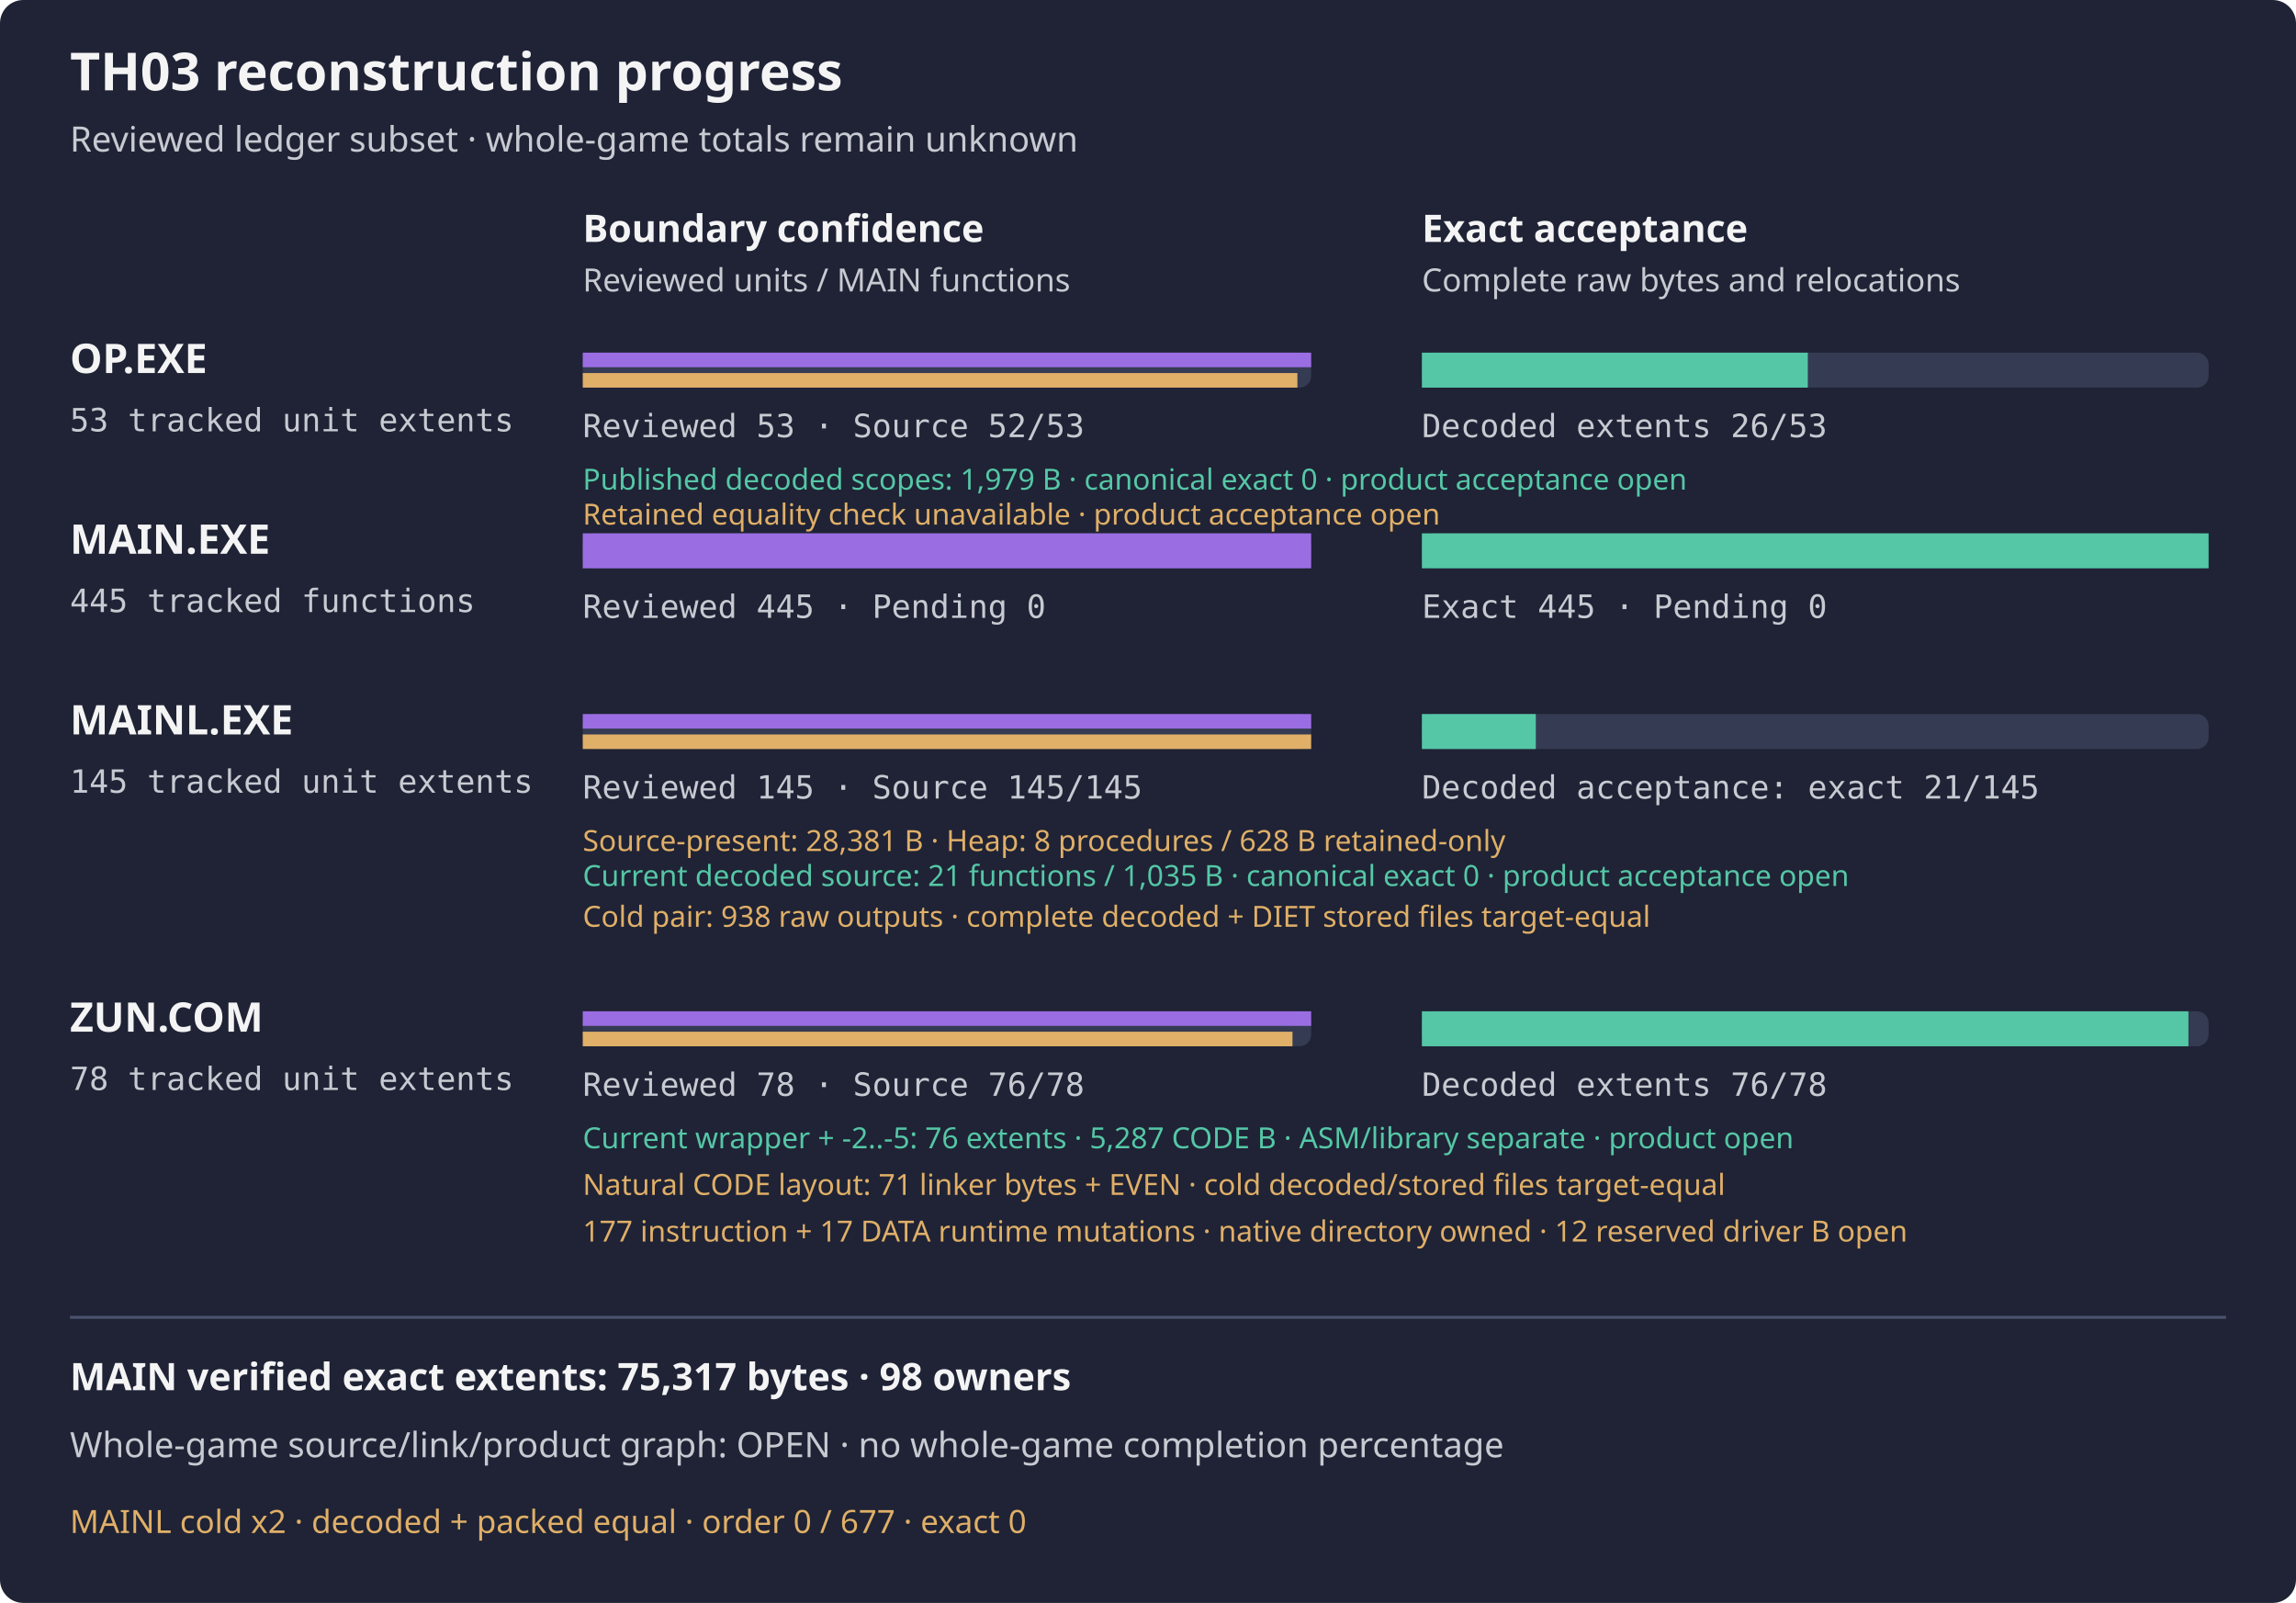
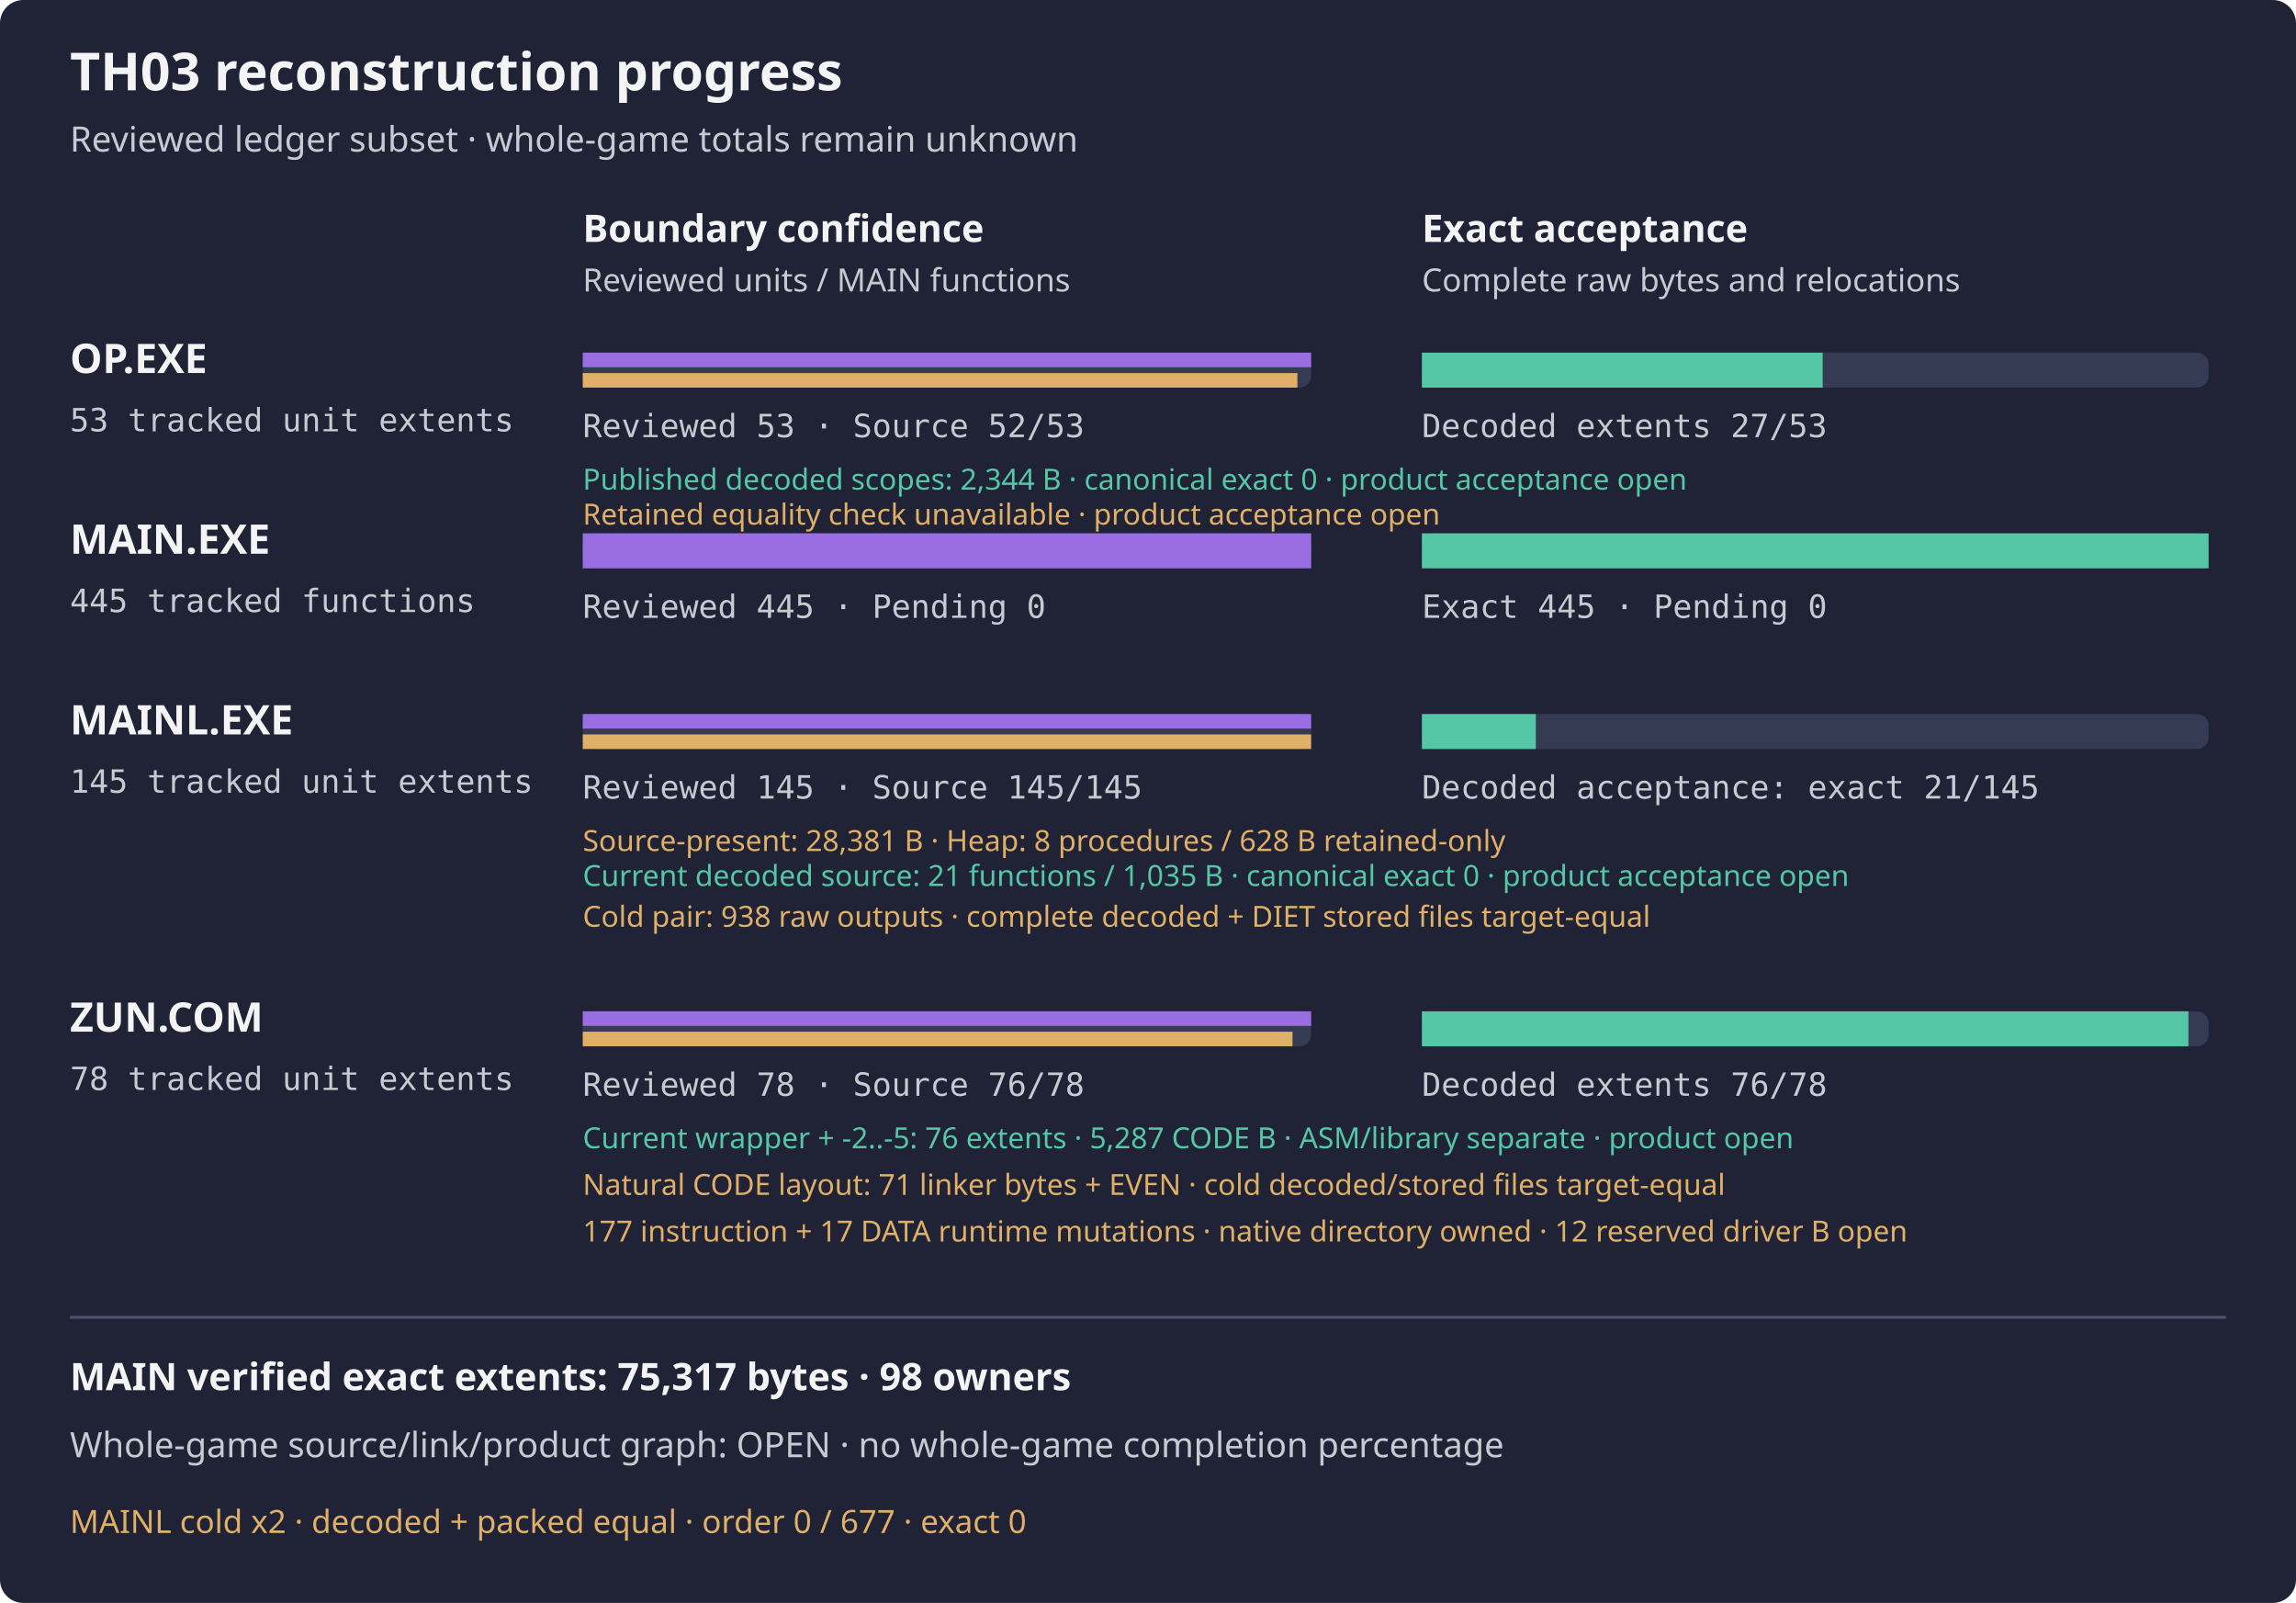
<svg xmlns="http://www.w3.org/2000/svg" width="788" height="550" viewBox="0 0 788 550" role="img" aria-label="TH03 reviewed subset reconstruction progress">
  <rect width="788" height="550" rx="8" fill="#1f2335" />
  <text x="24" y="31" fill="#f4f4f5" font-family="sans-serif" font-size="18" font-weight="600">TH03 reconstruction progress</text>
  <text x="24" y="52" fill="#c8cad2" font-family="sans-serif" font-size="12">Reviewed ledger subset · whole-game totals remain unknown</text>
  <text x="200" y="83" fill="#f4f4f5" font-family="sans-serif" font-size="13" font-weight="600">Boundary confidence</text>
  <text x="488" y="83" fill="#f4f4f5" font-family="sans-serif" font-size="13" font-weight="600">Exact acceptance</text>
  <text x="200" y="100" fill="#c8cad2" font-family="sans-serif" font-size="11">Reviewed units / MAIN functions</text>
  <text x="488" y="100" fill="#c8cad2" font-family="sans-serif" font-size="11">Complete raw bytes and relocations</text>
  <g aria-label="OP.EXE bars count tracked unit extents, not functions; source-present is not exact">
    <text x="24" y="128" fill="#f4f4f5" font-family="sans-serif" font-size="14" font-weight="600">OP.EXE</text>
    <text x="24" y="148" fill="#c8cad2" font-family="monospace" font-size="11">53 tracked unit extents</text>
    <rect x="200" y="121" width="250" height="12" rx="4" fill="#353b52" />
    <rect x="488" y="121" width="270" height="12" rx="4" fill="#353b52" />
    <rect x="200" y="121" width="250.00" height="5" fill="#9b6de3" />
    <rect x="200" y="128" width="245.28" height="5" fill="#e0af68" />
-     <rect x="488" y="121" width="132.45" height="12" fill="#55c7a6" />
+     <rect x="488" y="121" width="137.55" height="12" fill="#55c7a6" />
    <text x="200" y="150" fill="#c8cad2" font-family="monospace" font-size="11">Reviewed 53 · Source 52/53</text>
-     <text x="488" y="150" fill="#c8cad2" font-family="monospace" font-size="11">Decoded extents 26/53</text>
+     <text x="488" y="150" fill="#c8cad2" font-family="monospace" font-size="11">Decoded extents 27/53</text>
  </g>
-   <text x="200" y="168" fill="#55c7a6" font-family="sans-serif" font-size="10">Published decoded scopes: 1,979 B · canonical exact 0 · product acceptance open</text>
+   <text x="200" y="168" fill="#55c7a6" font-family="sans-serif" font-size="10">Published decoded scopes: 2,344 B · canonical exact 0 · product acceptance open</text>
  <text x="200" y="180" fill="#e0af68" font-family="sans-serif" font-size="10">Retained equality check unavailable · product acceptance open</text>
  <text x="24" y="190" fill="#f4f4f5" font-family="sans-serif" font-size="14" font-weight="600">MAIN.EXE</text>
  <text x="24" y="210" fill="#c8cad2" font-family="monospace" font-size="11">445 tracked functions</text>
  <rect x="200" y="183" width="250" height="12" rx="4" fill="#353b52" />
  <rect x="488" y="183" width="270" height="12" rx="4" fill="#353b52" />
  <rect x="200" y="183" width="250.00" height="12" fill="#9b6de3" />
  <rect x="488" y="183" width="270.00" height="12" fill="#55c7a6" />
  <text x="200" y="212" fill="#c8cad2" font-family="monospace" font-size="11">Reviewed 445 · Pending 0</text>
  <text x="488" y="212" fill="#c8cad2" font-family="monospace" font-size="11">Exact 445 · Pending 0</text>
  <g aria-label="MAINL bars count tracked unit extents, not functions; source-present is not exact">
    <text x="24" y="252" fill="#f4f4f5" font-family="sans-serif" font-size="14" font-weight="600">MAINL.EXE</text>
    <text x="24" y="272" fill="#c8cad2" font-family="monospace" font-size="11">145 tracked unit extents</text>
    <rect x="200" y="245" width="250" height="12" rx="4" fill="#353b52" />
    <rect x="488" y="245" width="270" height="12" rx="4" fill="#353b52" />
    <rect x="200" y="245" width="250.00" height="5" fill="#9b6de3" />
    <rect x="200" y="252" width="250.00" height="5" fill="#e0af68" />
    <rect x="488" y="245" width="39.10" height="12" fill="#55c7a6" />
    <text x="200" y="274" fill="#c8cad2" font-family="monospace" font-size="11">Reviewed 145 · Source 145/145</text>
    <text x="488" y="274" fill="#c8cad2" font-family="monospace" font-size="11">Decoded acceptance: exact 21/145</text>
    <text x="200" y="292" fill="#e0af68" font-family="sans-serif" font-size="10">Source-present: 28,381 B · Heap: 8 procedures / 628 B retained-only</text>
  </g>
  <text x="200" y="304" fill="#55c7a6" font-family="sans-serif" font-size="10">Current decoded source: 21 functions / 1,035 B · canonical exact 0 · product acceptance open</text>
  <text x="200" y="318" fill="#e0af68" font-family="sans-serif" font-size="10">Cold pair: 938 raw outputs · complete decoded + DIET stored files target-equal</text>
  <g aria-label="ZUN.COM bars count tracked unit extents, not functions; source-present is not exact">
    <text x="24" y="354" fill="#f4f4f5" font-family="sans-serif" font-size="14" font-weight="600">ZUN.COM</text>
    <text x="24" y="374" fill="#c8cad2" font-family="monospace" font-size="11">78 tracked unit extents</text>
    <rect x="200" y="347" width="250" height="12" rx="4" fill="#353b52" />
    <rect x="488" y="347" width="270" height="12" rx="4" fill="#353b52" />
    <rect x="200" y="347" width="250.00" height="5" fill="#9b6de3" />
    <rect x="200" y="354" width="243.59" height="5" fill="#e0af68" />
    <rect x="488" y="347" width="263.08" height="12" fill="#55c7a6" />
    <text x="200" y="376" fill="#c8cad2" font-family="monospace" font-size="11">Reviewed 78 · Source 76/78</text>
    <text x="488" y="376" fill="#c8cad2" font-family="monospace" font-size="11">Decoded extents 76/78</text>
  </g>
  <text x="200" y="394" fill="#55c7a6" font-family="sans-serif" font-size="10">Current wrapper + -2..-5: 76 extents · 5,287 CODE B · ASM/library separate · product open</text>
  <text x="200" y="410" fill="#e0af68" font-family="sans-serif" font-size="10">Natural CODE layout: 71 linker bytes + EVEN · cold decoded/stored files target-equal</text>
  <text x="200" y="426" fill="#e0af68" font-family="sans-serif" font-size="10">177 instruction + 17 DATA runtime mutations · native directory owned · 12 reserved driver B open</text>
  <path d="M24 452 H764" stroke="#4b526d" />
  <text x="24" y="477" fill="#f4f4f5" font-family="sans-serif" font-size="13" font-weight="600">MAIN verified exact extents: 75,317 bytes · 98 owners</text>
  <text x="24" y="500" fill="#c8cad2" font-family="sans-serif" font-size="12">Whole-game source/link/product graph: OPEN · no whole-game completion percentage</text>
  <text x="24" y="526" fill="#e0af68" font-family="sans-serif" font-size="11">MAINL cold x2 · decoded + packed equal · order 0 / 677 · exact 0</text>
</svg>
